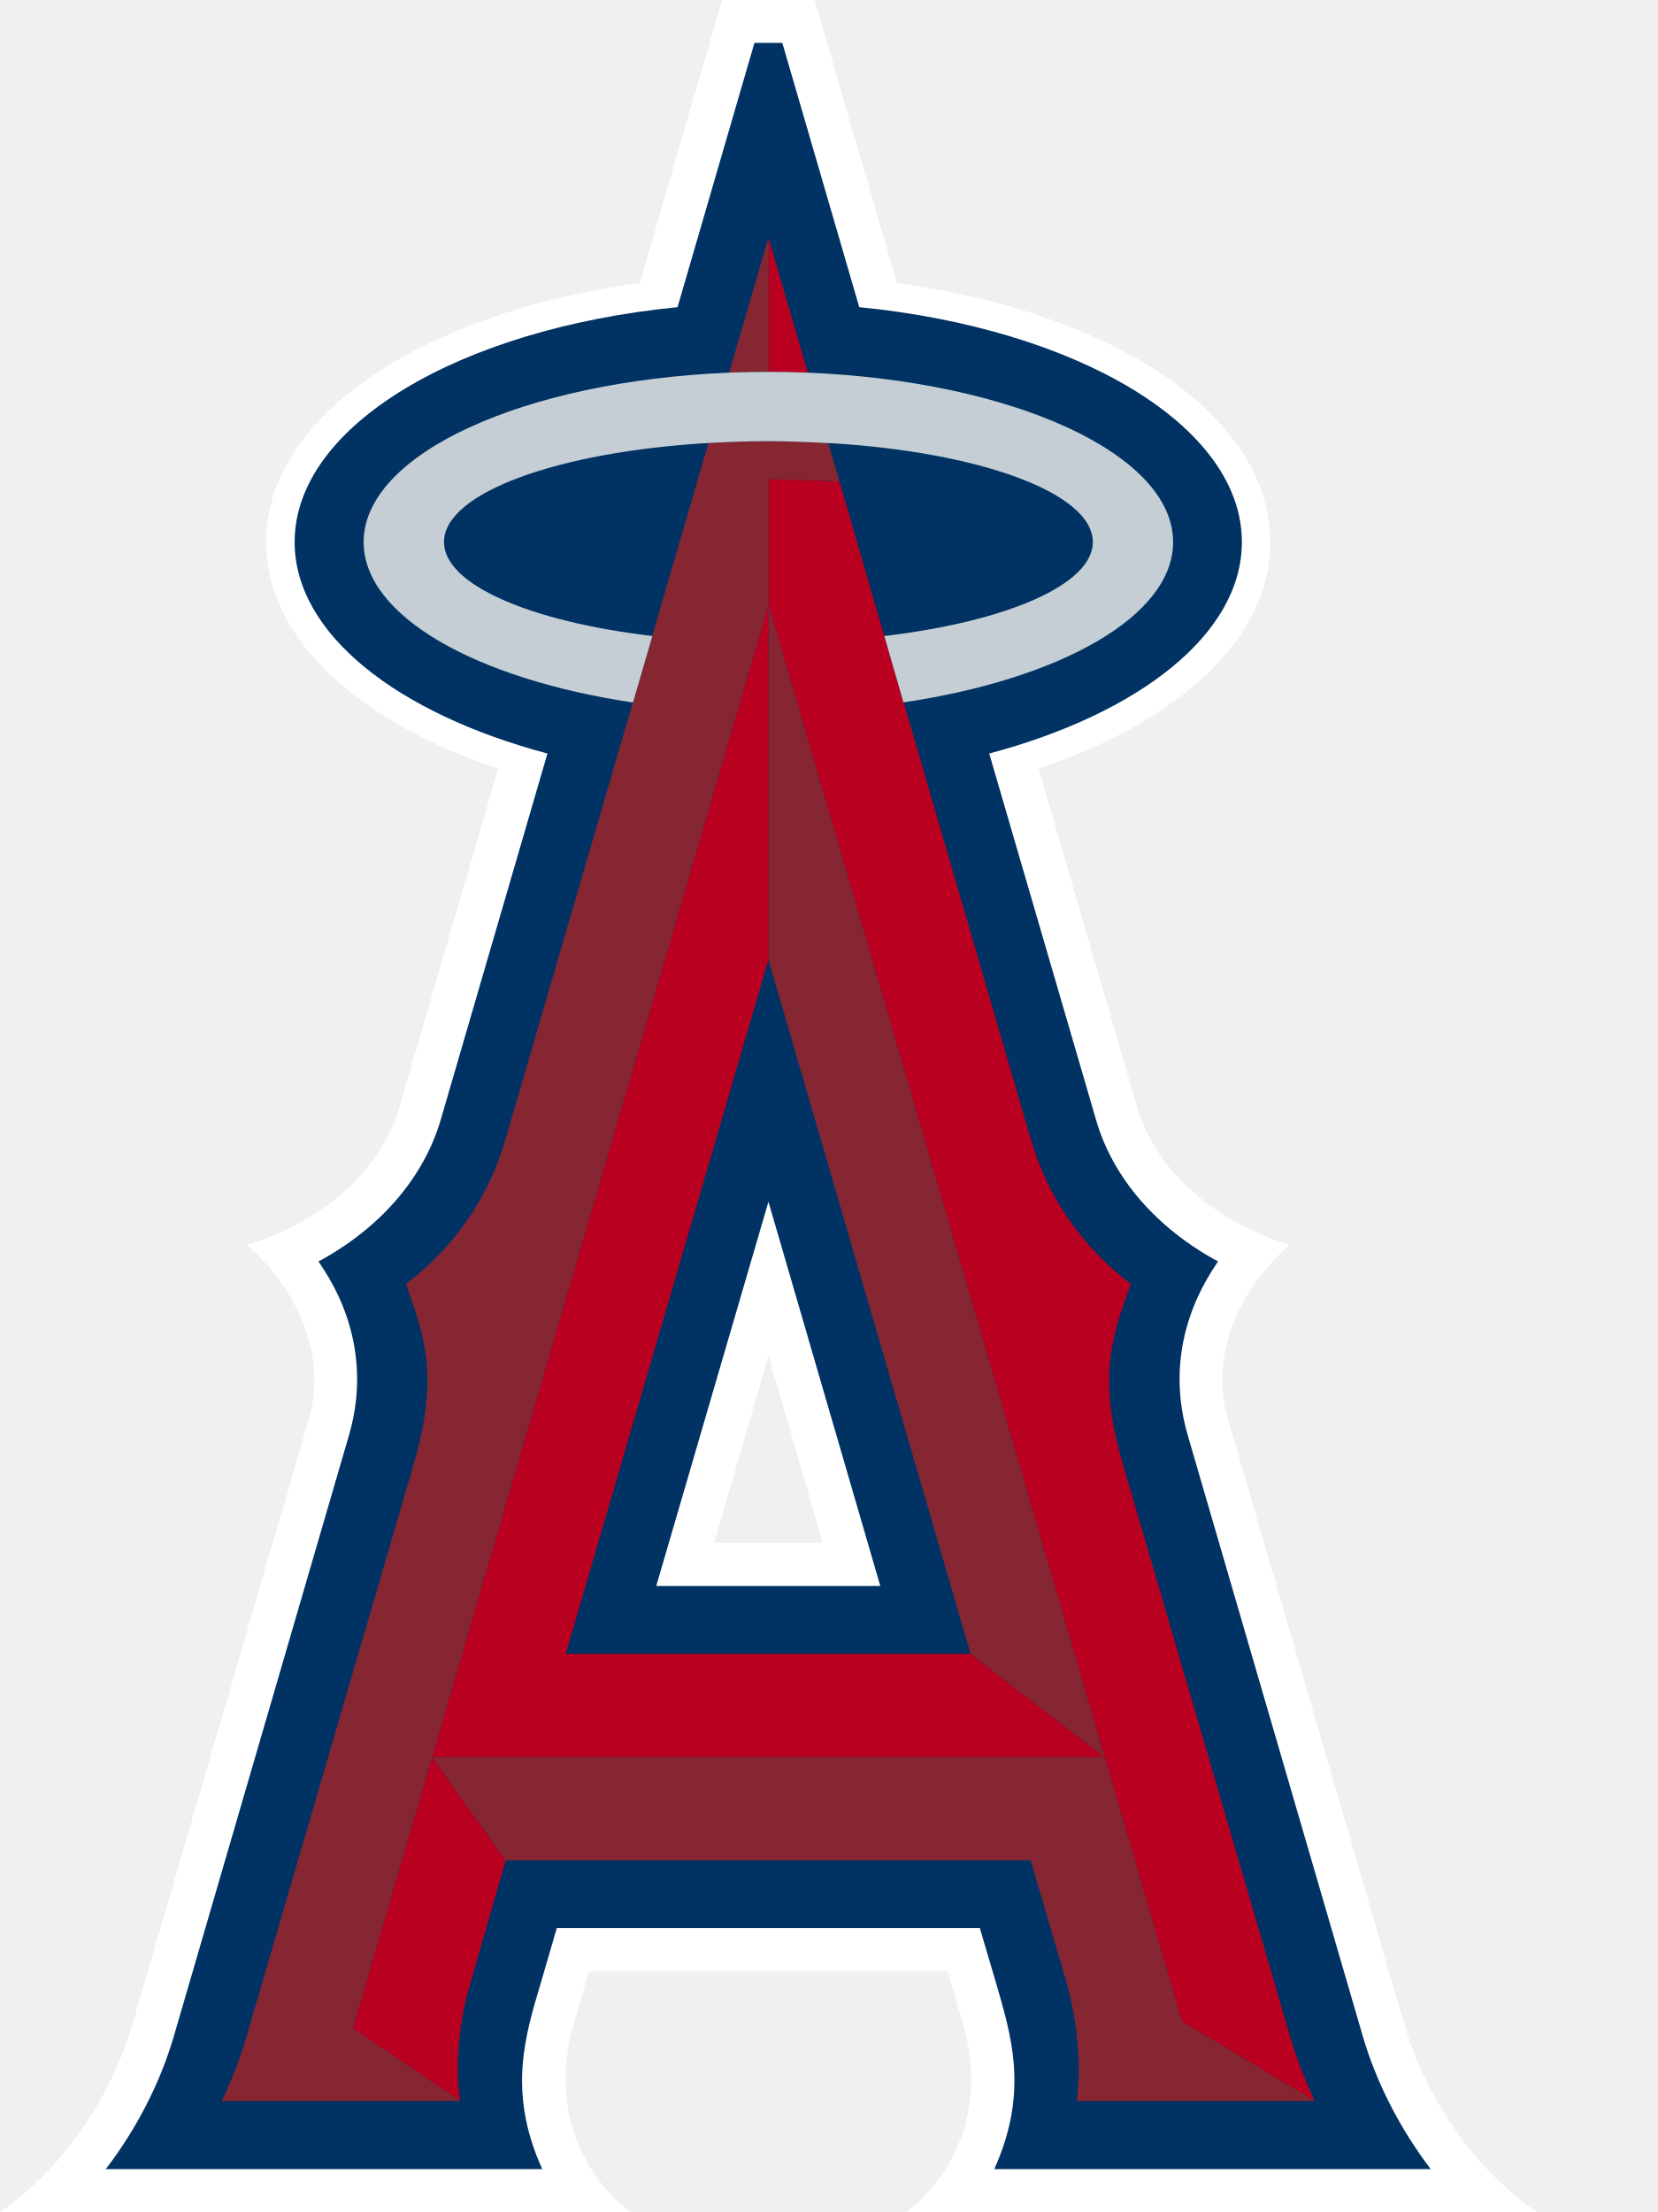
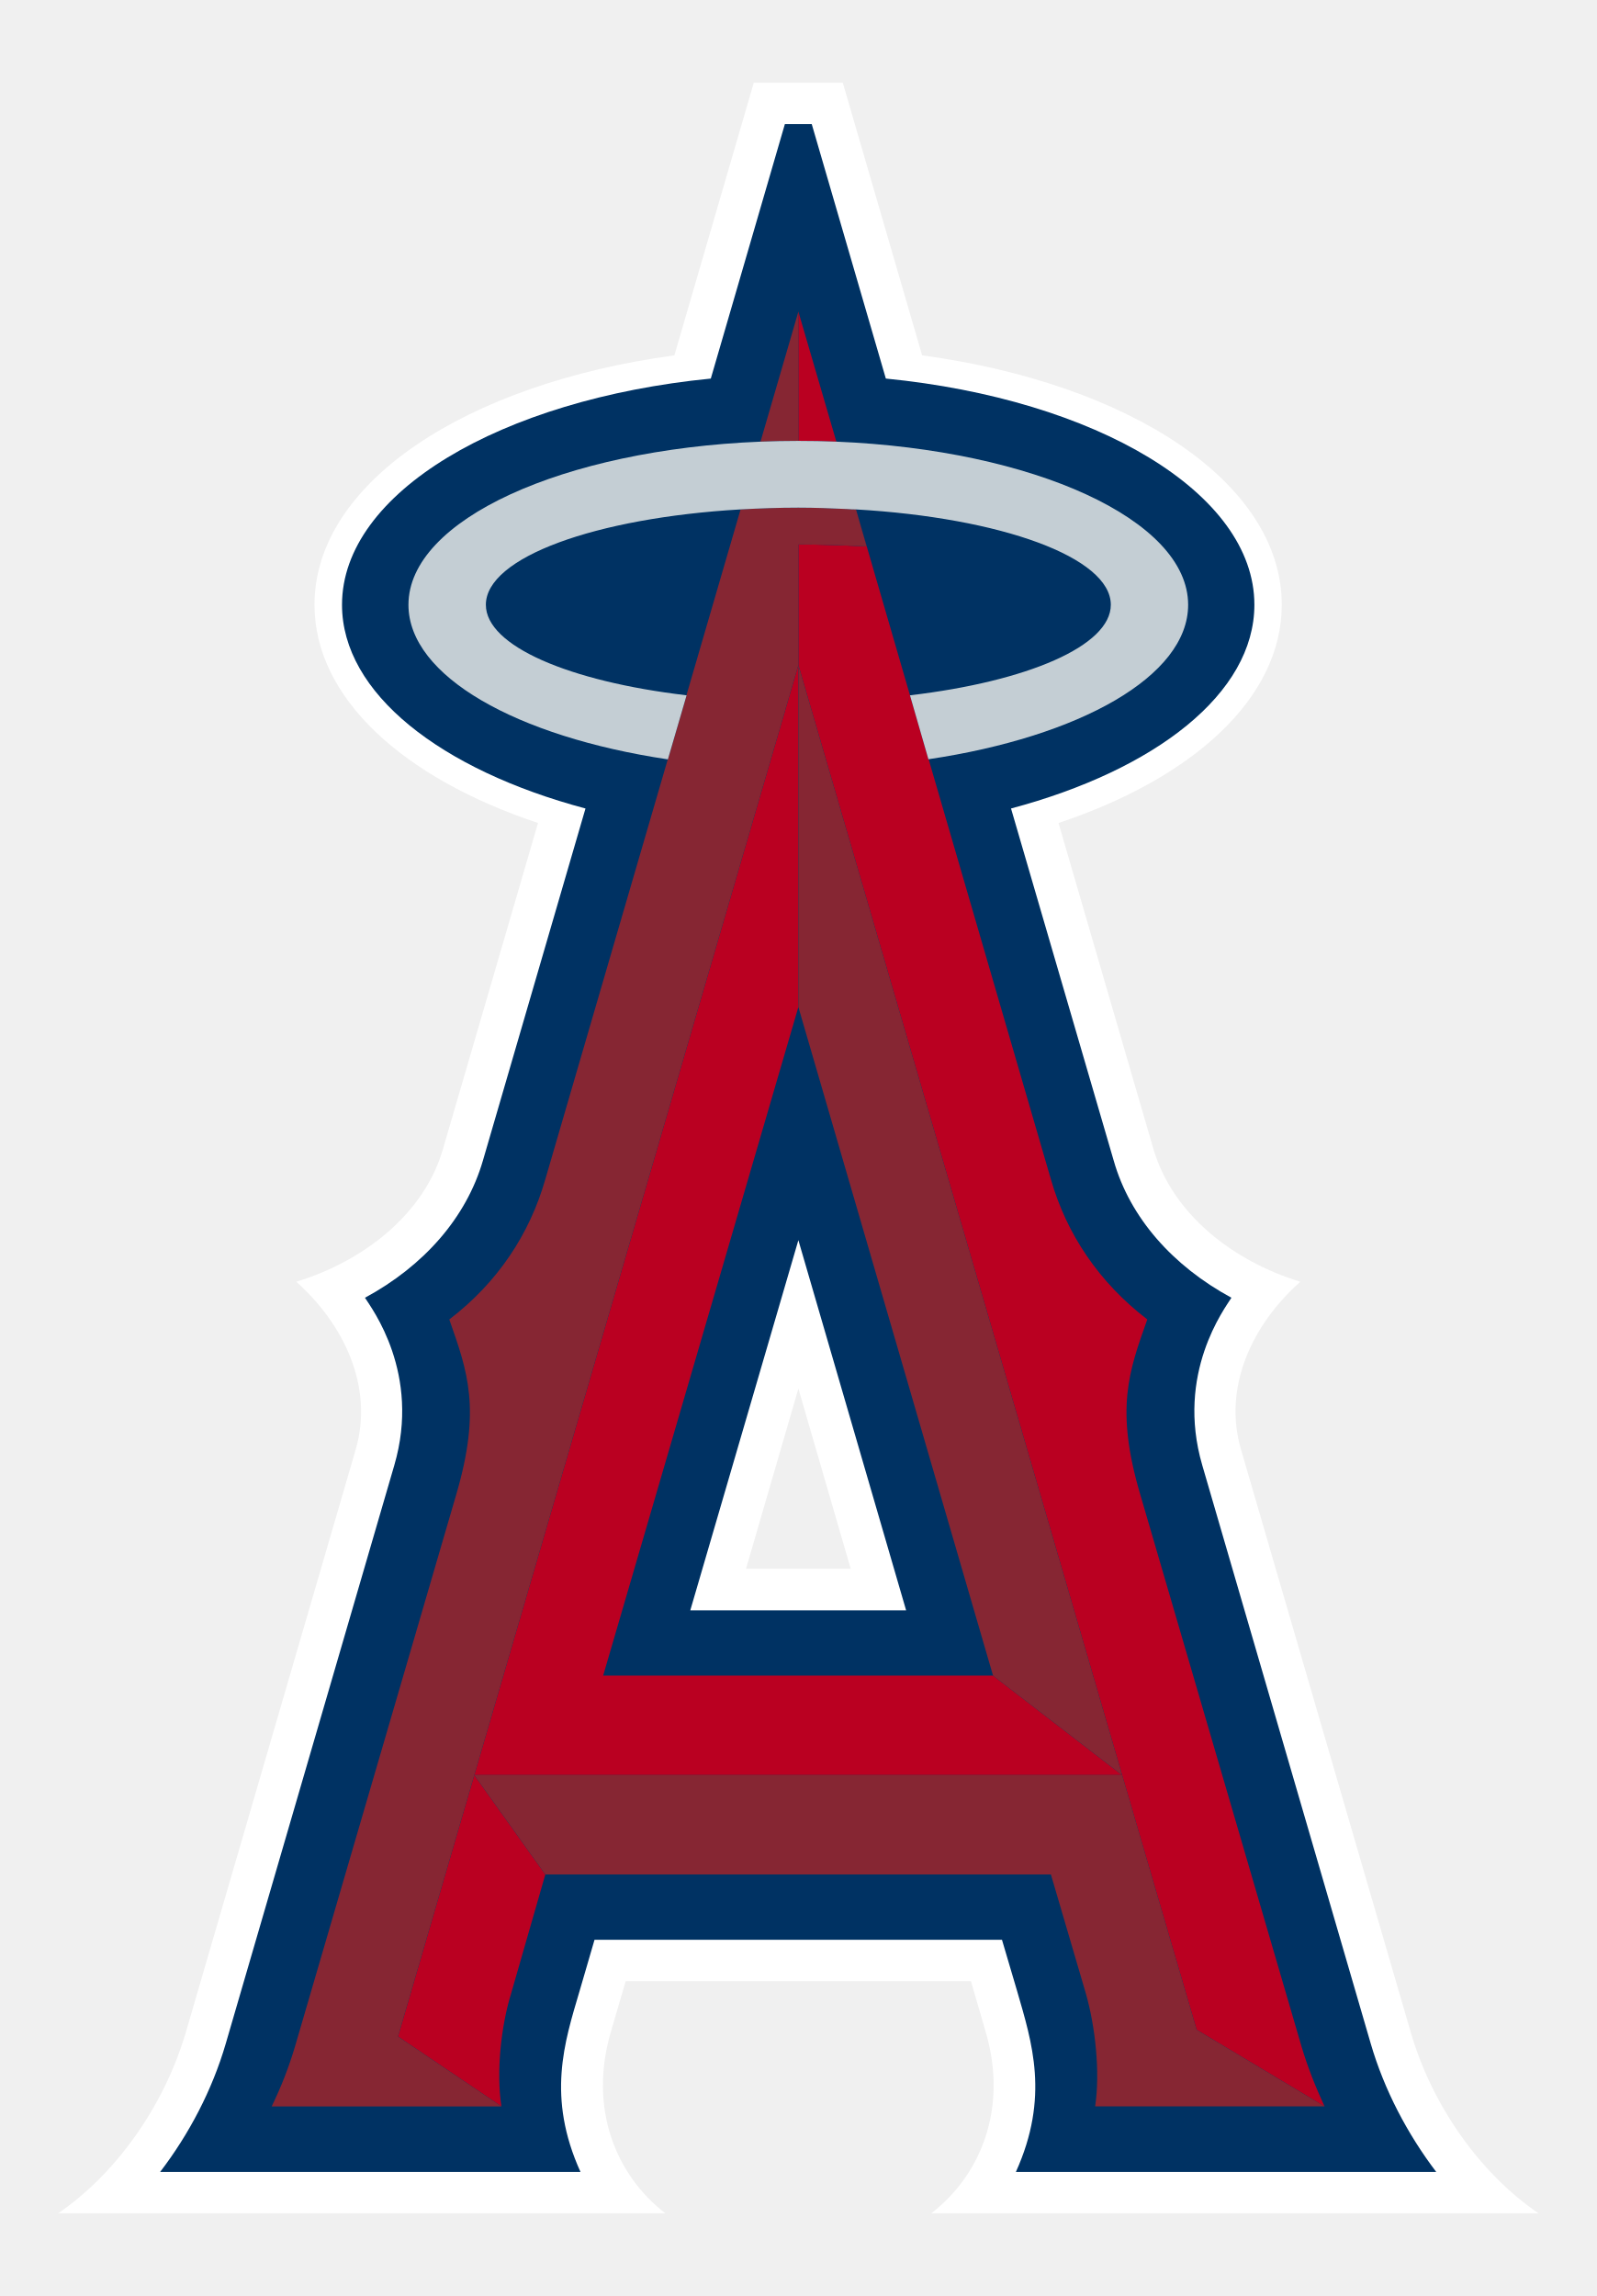
- <svg xmlns="http://www.w3.org/2000/svg" id="eLE0YIpgHiC1" viewBox="0 0 142.57 190.229" shape-rendering="geometricPrecision" text-rendering="geometricPrecision">
-   <path d="M77.96,190.23h54.215c-5.015-3.412-9.434-9.375-11.408-16.174l-15.153-52.018c-1.645-5.596,1.025-11.19,5.294-14.98-6.05-1.85-11.408-6.064-13.113-11.848L89.318,66.096c12.066-4.024,19.935-11.18,19.935-19.483c0-10.845-13.436-19.73-32.112-22.27L70.055,0h-7.946l-7.09,24.343c-18.685,2.54-32.134,11.425-32.134,22.27c0,8.303,7.88,15.458,19.958,19.483L34.354,95.21c-1.666,5.784-7.05,9.997-13.097,11.848c4.253,3.79,6.934,9.384,5.306,14.98L11.4,174.056c-2,6.8-6.4,12.762-11.4,16.173h54.21c-4.435-3.413-6.854-9.376-4.87-16.175l1.33-4.548h30.83l1.322,4.548c1.99,6.8-.436,12.762-4.86,16.173l-.002.002ZM61.416,132.68l4.676-16.084l4.67,16.084h-9.346Z" fill="#fff" />
-   <path d="M123.047,186.54c-2.575-3.39-4.642-7.324-5.846-11.448l-15.046-51.65c-2.396-8.204,2.024-14.023,2.603-14.958-5.233-2.832-9.062-7.145-10.51-12.24l-9.17-31.442c12.926-3.445,21.73-10.288,21.73-18.19c0-9.998-14.167-18.347-32.908-20.197L67.283,3.69h-2.397L58.271,26.416c-18.764,1.85-32.93,10.2-32.93,20.197c0,7.902,8.822,14.745,21.74,18.19L37.92,96.246c-1.48,5.094-5.285,9.407-10.53,12.24.59.935,5.016,6.754,2.62,14.956l-15.053,51.65c-1.204,4.125-3.265,8.06-5.857,11.448h37.536c-3.037-6.7-1.438-11.57-.08-16.162l1.333-4.57h36.38l1.35,4.57c1.33,4.593,2.92,9.463-.108,16.162h37.534ZM56.44,136.393l9.65-33.048l9.62,33.048h-19.27Z" fill="#003263" />
-   <path d="M76.055,54.694l-4.82-16.596.947,3.31c-1.973-.1-4.013-.178-6.09-.178v10.766l28.906,99.11l6.654,22.74l11.42,6.843c-.803-1.74-1.51-3.513-2.052-5.34L96.625,126.082c-2.27-7.69-1.026-11.023.62-15.66-4.32-3.31-7.208-7.635-8.606-12.505L77.72,60.4l-.016.01-1.65-5.716ZM69.48,32.044L66.09,20.442v11.536c1.144,0,2.258.022,3.39.067ZM30.34,174.448l9.234,6.24c-.48-3.108-.027-7.188.87-10.097l3.05-10.61-6.343-8.874-6.81,23.34Z" fill="#ba0021" />
-   <path d="M48.658,142.223l17.433-59.7v-30.526l-28.94,99.11h57.849l-11.526-8.883" fill="#ba0021" />
-   <path d="M66.09,82.524l17.383,59.7l11.525,8.882-28.907-99.11" fill="#862633" />
-   <path d="M113.072,180.688l-11.42-6.844L95,151.106h-57.85l28.94-99.11v-10.768c2.08,0,4.12.077,6.092.177l-.947-3.31c-.257,0-.524-.01-.78-.034-1.428-.065-2.877-.12-4.364-.12-1.753,0-3.48.067-5.16.156L56.095,54.693h.017L54.447,60.41h-.017L43.492,97.917c-1.394,4.87-4.24,9.195-8.572,12.506c1.628,4.636,2.87,7.97.613,15.66L21.14,175.35c-.542,1.827-1.233,3.6-2.08,5.338h20.515l-9.235-6.24l6.81-23.342l6.343,8.873h45.147l3.115,10.61c.835,2.907,1.3,6.99.835,10.097h20.482ZM66.09,20.442L62.71,32.045c1.114-.045,2.246-.067,3.383-.067v-11.536h-.003Z" fill="#862633" />
-   <path d="M56.11,54.694h-.017c-10.472-1.237-17.907-4.403-17.907-8.08c0-4.237,9.793-7.76,22.744-8.517c1.678-.09,3.406-.156,5.16-.156c1.488,0,2.938.058,4.364.124.257.023.524.034.78.034c12.936.746,22.755,4.27,22.755,8.516c0,3.677-7.464,6.844-17.925,8.08h-.01l1.65,5.718.015-.01c13.483-2.006,23.174-7.41,23.174-13.787c0-7.59-13.805-13.843-31.416-14.568-1.13-.045-2.245-.067-3.388-.067-1.137,0-2.27.023-3.383.067-17.66.725-31.432,6.977-31.432,14.568c0,6.376,9.668,11.78,23.15,13.798h.017l1.668-5.716v-.003Z" fill="#c4ced4" />
+ <svg xmlns="http://www.w3.org/2000/svg" id="eTbROeStak81" viewBox="0 0 142.57 205" shape-rendering="geometricPrecision" text-rendering="geometricPrecision">
+   <path d="M77.96,190.23h54.215c-5.015-3.412-9.434-9.375-11.408-16.174l-15.153-52.018c-1.645-5.596,1.025-11.19,5.294-14.98-6.05-1.85-11.408-6.064-13.113-11.848L89.318,66.096c12.066-4.024,19.935-11.18,19.935-19.483c0-10.845-13.436-19.73-32.112-22.27L70.055,0h-7.946l-7.09,24.343c-18.685,2.54-32.134,11.425-32.134,22.27c0,8.303,7.88,15.458,19.958,19.483L34.354,95.21c-1.666,5.784-7.05,9.997-13.097,11.848c4.253,3.79,6.934,9.384,5.306,14.98L11.4,174.056c-2,6.8-6.4,12.762-11.4,16.173h54.21c-4.435-3.413-6.854-9.376-4.87-16.175l1.33-4.548h30.83l1.322,4.548c1.99,6.8-.436,12.762-4.86,16.173l-.002.002ZM61.416,132.68l4.676-16.084l4.67,16.084h-9.346Z" transform="translate(5.1975 7.385)" fill="#fff" />
+   <path d="M123.047,186.54c-2.575-3.39-4.642-7.324-5.846-11.448l-15.046-51.65c-2.396-8.204,2.024-14.023,2.603-14.958-5.233-2.832-9.062-7.145-10.51-12.24l-9.17-31.442c12.926-3.445,21.73-10.288,21.73-18.19c0-9.998-14.167-18.347-32.908-20.197L67.283,3.69h-2.397L58.271,26.416c-18.764,1.85-32.93,10.2-32.93,20.197c0,7.902,8.822,14.745,21.74,18.19L37.92,96.246c-1.48,5.094-5.285,9.407-10.53,12.24.59.935,5.016,6.754,2.62,14.956l-15.053,51.65c-1.204,4.125-3.265,8.06-5.857,11.448h37.536c-3.037-6.7-1.438-11.57-.08-16.162l1.333-4.57h36.38l1.35,4.57c1.33,4.593,2.92,9.463-.108,16.162h37.534ZM56.44,136.393l9.65-33.048l9.62,33.048h-19.27Z" transform="translate(5.1975 7.385)" fill="#003263" />
+   <path d="M76.055,54.694l-4.82-16.596.947,3.31c-1.973-.1-4.013-.178-6.09-.178v10.766l28.906,99.11l6.654,22.74l11.42,6.843c-.803-1.74-1.51-3.513-2.052-5.34L96.625,126.082c-2.27-7.69-1.026-11.023.62-15.66-4.32-3.31-7.208-7.635-8.606-12.505L77.72,60.4l-.016.01-1.65-5.716ZM69.48,32.044L66.09,20.442v11.536c1.144,0,2.258.022,3.39.067ZM30.34,174.448l9.234,6.24c-.48-3.108-.027-7.188.87-10.097l3.05-10.61-6.343-8.874-6.81,23.34Z" transform="translate(5.1975 7.385)" fill="#ba0021" />
+   <path d="M48.658,142.223l17.433-59.7v-30.526l-28.94,99.11h57.849l-11.526-8.883" transform="translate(5.1975 7.385)" fill="#ba0021" />
+   <path d="M66.09,82.524l17.383,59.7l11.525,8.882-28.907-99.11" transform="translate(5.1975 7.385)" fill="#862633" />
+   <path d="M113.072,180.688l-11.42-6.844L95,151.106h-57.85l28.94-99.11v-10.768c2.08,0,4.12.077,6.092.177l-.947-3.31c-.257,0-.524-.01-.78-.034-1.428-.065-2.877-.12-4.364-.12-1.753,0-3.48.067-5.16.156L56.095,54.693h.017L54.447,60.41h-.017L43.492,97.917c-1.394,4.87-4.24,9.195-8.572,12.506c1.628,4.636,2.87,7.97.613,15.66L21.14,175.35c-.542,1.827-1.233,3.6-2.08,5.338h20.515l-9.235-6.24l6.81-23.342l6.343,8.873h45.147l3.115,10.61c.835,2.907,1.3,6.99.835,10.097h20.482ZM66.09,20.442L62.71,32.045c1.114-.045,2.246-.067,3.383-.067v-11.536h-.003Z" transform="translate(5.1975 7.385)" fill="#862633" />
+   <path d="M56.11,54.694h-.017c-10.472-1.237-17.907-4.403-17.907-8.08c0-4.237,9.793-7.76,22.744-8.517c1.678-.09,3.406-.156,5.16-.156c1.488,0,2.938.058,4.364.124.257.023.524.034.78.034c12.936.746,22.755,4.27,22.755,8.516c0,3.677-7.464,6.844-17.925,8.08h-.01l1.65,5.718.015-.01c13.483-2.006,23.174-7.41,23.174-13.787c0-7.59-13.805-13.843-31.416-14.568-1.13-.045-2.245-.067-3.388-.067-1.137,0-2.27.023-3.383.067-17.66.725-31.432,6.977-31.432,14.568c0,6.376,9.668,11.78,23.15,13.798h.017l1.668-5.716v-.003Z" transform="translate(5.1975 7.385)" fill="#c4ced4" />
</svg>
